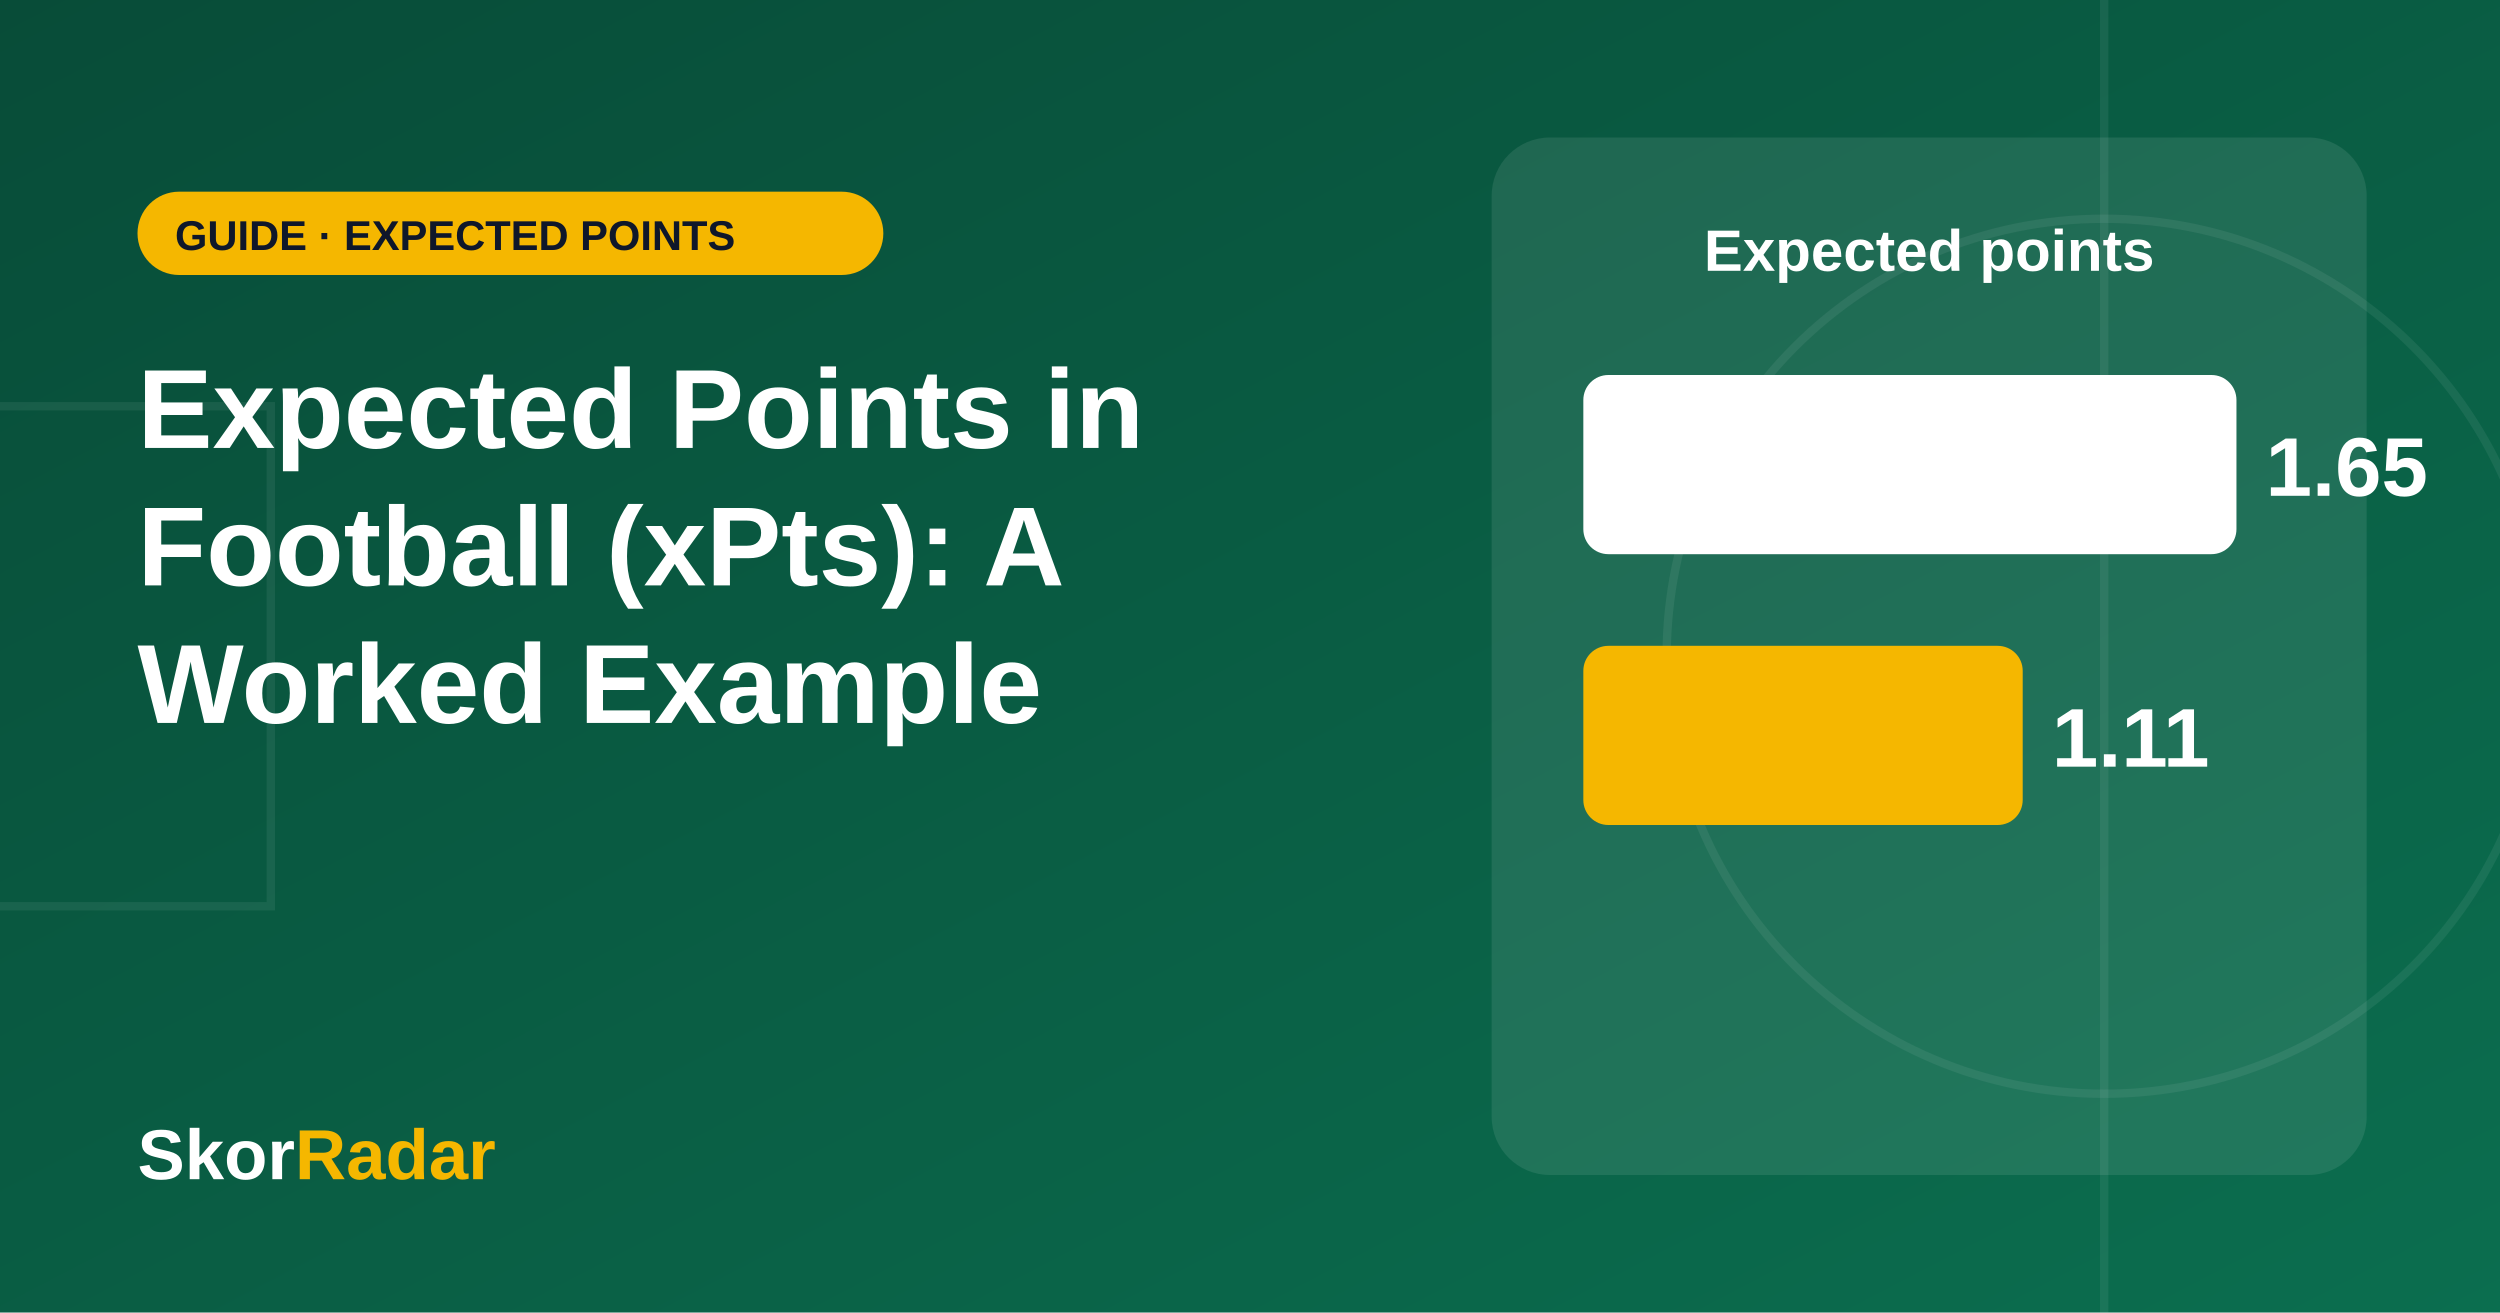
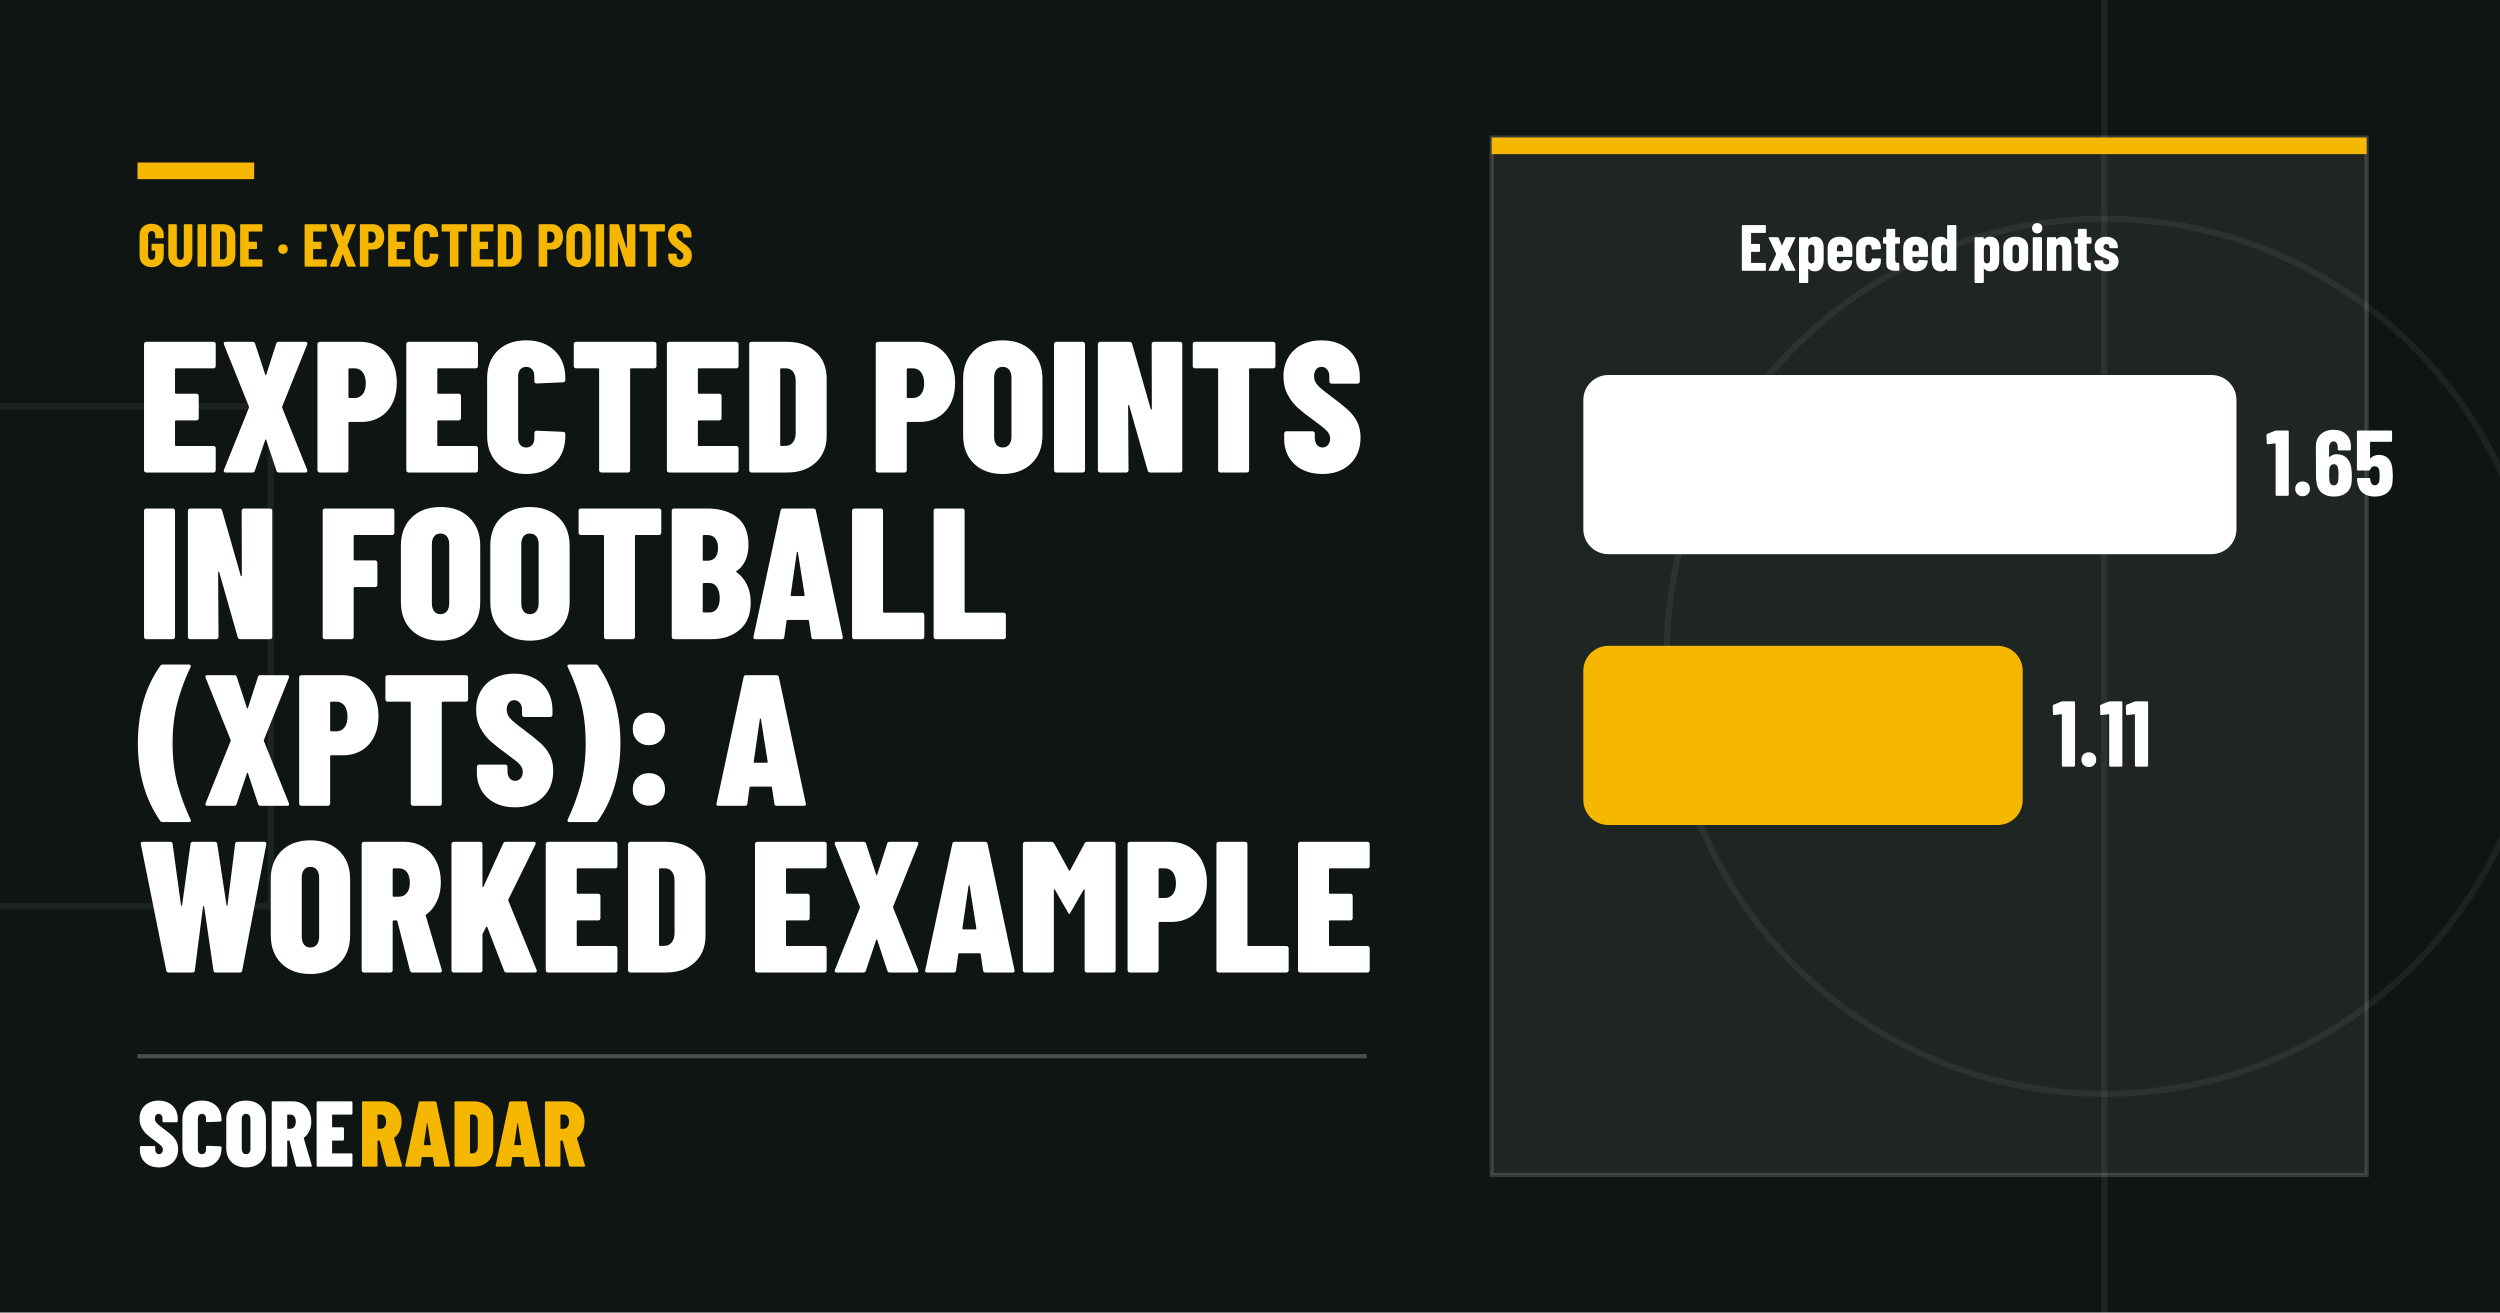
<svg xmlns="http://www.w3.org/2000/svg" viewBox="0 0 1200 630" width="1200" height="630" role="img" aria-label="Expected Points in Football (xPts): A Worked Example">
  <defs>
-     <linearGradient id="bg" x1="0" y1="0" x2="1" y2="1">
-       <stop offset="0" stop-color="#084c38" />
-       <stop offset="1" stop-color="#0b6e4f" />
-     </linearGradient>
+     <path id="g3" d="M278-522Q347-522 382.5-477.5Q418-433 418-355L418-355L418-160Q418-79 382-35.5Q346 8 278 8L278 8Q256 8 232-0.5Q208-9 188-31L188-31Q186-34 184-33Q182-32 182-29L182-29L182 174Q182 179 178.5 182.5Q175 186 170 186L170 186L53 186Q48 186 44.5 182.5Q41 179 41 174L41 174L41-502Q41-507 44.5-510.5Q48-514 53-514L53-514L170-514Q175-514 178.5-510.5Q182-507 182-502L182-502L182-486Q182-484 184-484L184-484Q188-484 192-489L192-489Q226-522 278-522L278-522ZM277-344Q277-370 264-386Q251-402 229-402L229-402Q208-402 195-386Q182-370 182-344L182-344L182-171Q182-145 195-129Q208-113 229-113L229-113Q251-113 264-129Q277-145 277-171L277-171L277-344Z" />
+     <path id="g4" d="M221 8Q132 8 81.5-37Q31-82 31-160L31-160L31-354Q31-430 82-476Q133-522 221-522L221-522Q310-522 361-476Q412-430 412-354L412-354L412-160Q412-82 361.5-37Q311 8 221 8L221 8ZM221-114Q243-114 257-130Q271-146 271-171L271-171L271-344Q271-369 257-385Q243-401 221-401L221-401Q199-401 185.5-385Q172-369 172-344L172-344L172-171Q172-146 185.5-130Q199-114 221-114L221-114Z" />
+     <path id="g5" d="M109-572Q75-572 52.5-594.5Q30-617 30-651L30-651Q30-686 52-708Q74-730 109-730L109-730Q144-730 165.5-708Q187-686 187-651L187-651Q187-617 165-594.5Q143-572 109-572L109-572ZM52 0Q47 0 43.5-3.5Q40-7 40-12L40-12L40-502Q40-507 43.5-510.5Q47-514 52-514L52-514L169-514Q174-514 177.5-510.5Q181-507 181-502L181-502L181-12Q181-7 177.5-3.5Q174 0 169 0L169 0L52 0Z" />
+     <path id="g6" d="M277-522Q345-522 379-477Q413-432 413-351L413-351L413-12Q413-7 409.5-3.5Q406 0 401 0L401 0L284 0Q279 0 275.5-3.5Q272-7 272-12L272-12L272-340Q272-369 260.5-385Q249-401 227-401L227-401Q204-401 191.5-384.5Q179-368 179-338L179-338L179-12Q179-7 175.5-3.5Q172 0 167 0L167 0L50 0Q45 0 41.5-3.5Q38-7 38-12L38-12L38-502Q38-507 41.5-510.5Q45-514 50-514L50-514L167-514Q172-514 175.5-510.5Q179-507 179-502L179-502L179-483Q179-480 181.5-480Q184-480 188-484L188-484Q220-522 277-522L277-522Z" />
+     <path id="g7" d="M272-427Q272-422 268.5-418.5Q265-415 260-415L260-415L204-415Q199-415 199-410L199-410L199-172Q199-143 210-132Q221-121 243-122L243-122L250-122Q255-122 258.5-118.5Q262-115 262-110L262-110L262-12Q262-7 258.5-3.5Q255 0 250 0L250 0L210 0Q137 0 100-24.5Q63-49 63-118L63-118L63-410Q63-415 58-415L58-415L25-415Q20-415 16.5-418.5Q13-422 13-427L13-427L13-502Q13-507 16.5-510.5Q20-514 25-514L25-514L58-514Q63-514 63-519L63-519L63-630Q63-635 66.5-638.5Q70-642 75-642L75-642L187-642Q192-642 195.5-638.5Q199-635 199-630L199-630L199-519Q199-514 204-514L204-514L260-514Q265-514 268.5-510.5Q272-507 272-502L272-502L272-427Z" />
+     <path id="g8" d="M210 7Q125 7 74.5-33.5Q24-74 24-142L24-142L24-149Q24-154 27.5-157.5Q31-161 36-161L36-161L146-161Q151-161 154.5-157.5Q158-154 158-149L158-149L158-146Q158-125 173-111.5Q188-98 210-98L210-98Q230-98 241.5-109.5Q253-121 253-139L253-139Q253-161 234-173.5Q215-186 191.5-194.5Q168-203 159-206L159-206Q104-226 66.5-261.5Q29-297 29-364L29-364Q29-437 77-479Q125-521 205-521L205-521Q288-521 336.5-477Q385-433 385-358L385-358Q385-353 381.5-349.5Q378-346 373-346L373-346L266-346Q261-346 257.5-349.5Q254-353 254-358L254-358L254-366Q254-386 241.5-398.5Q229-411 209-411L209-411Q188-411 176-397.5Q164-384 164-366L164-366Q164-342 184.5-328.5Q205-315 247-299L247-299Q290-283 320.5-266.5Q351-250 373-219.5Q395-189 395-143L395-143Q395-74 344.5-33.5Q294 7 210 7L210 7Z" />
+     <path id="g11" d="M413-277Q417-253 417-218L417-218Q417-196 415-158L415-158Q412-79 361-35.5Q310 8 225 8L225 8Q145 8 95.5-32Q46-72 37-151L37-151Q33-172 33-206L33-206L31-529Q31-611 83.5-659.5Q136-708 223-708L223-708Q304-708 355.5-659Q407-610 407-529L407-529L407-499Q407-494 403.5-490.5Q400-487 395-487L395-487L278-487Q273-487 269.5-490.5Q266-494 266-499L266-499L266-521Q266-548 253-566Q240-584 223-584L223-584Q201-584 187-566.5Q173-549 173-521L173-521L173-420Q173-417 175-416.5Q177-416 179-418L179-418Q212-446 254-446L254-446Q324-446 366.5-400Q409-354 413-277L413-277ZM272-169Q274-217 274-228L274-228Q274-255 270-290L270-290Q267-313 255-326Q243-339 224-339L224-339Q204-339 191.5-325.5Q179-312 176-288L176-288Q173-249 173-228L173-228Q173-204 176-166L176-166Q179-140 191.5-126Q204-112 224-112L224-112Q244-112 256.5-127Q269-142 272-169L272-169Z" />
+     <path id="g13" d="M233 8Q143 8 88.5-43.5Q34-95 34-181L34-181L34-519Q34-605 88.5-656.5Q143-708 233-708L233-708Q323-708 378-656Q433-604 433-518L433-518L433-480Q433-475 429.5-471.5Q426-468 421-468L421-468L304-468Q299-468 295.5-471.5Q292-475 292-480L292-480L292-520Q292-550 276-568.5Q260-587 233-587L233-587Q207-587 191-568.5Q175-550 175-520L175-520L175-180Q175-150 191-131.5Q207-113 233-113L233-113Q260-113 276-131.5Q292-150 292-180L292-180L292-260Q292-265 287-265L287-265L243-265Q238-265 234.5-268.5Q231-272 231-277L231-277L231-366Q231-371 234.5-374.5Q238-378 243-378L243-378L421-378Q426-378 429.5-374.5Q433-371 433-366L433-366L433-181Q433-95 378-43.5Q323 8 233 8L233 8Z" />
+     <path id="g14" d="M240 8Q150 8 95.5-48.5Q41-105 41-199L41-199L41-688Q41-693 44.5-696.5Q48-700 53-700L53-700L170-700Q175-700 178.5-696.5Q182-693 182-688L182-688L182-185Q182-153 198-133Q214-113 240-113L240-113Q266-113 281.5-133Q297-153 297-185L297-185L297-688Q297-693 300.5-696.5Q304-700 309-700L309-700L426-700Q431-700 434.5-696.5Q438-693 438-688L438-688L438-199Q438-105 383.5-48.5Q329 8 240 8L240 8Z" />
+     <path id="g15" d="M56 0Q51 0 47.5-3.5Q44-7 44-12L44-12L44-688Q44-693 47.5-696.5Q51-700 56-700L56-700L173-700Q178-700 181.5-696.5Q185-693 185-688L185-688L185-12Q185-7 181.5-3.5Q178 0 173 0L173 0L56 0Z" />
+     <path id="g16" d="M56 0Q51 0 47.5-3.5Q44-7 44-12L44-12L44-688Q44-693 47.5-696.5Q51-700 56-700L56-700L237-700Q328-700 383-647Q438-594 438-506L438-506L438-194Q438-106 383-53Q328 0 237 0L237 0L56 0ZM185-126Q185-121 190-121L190-121L235-122Q262-123 279-145Q296-167 297-203L297-203L297-497Q297-535 280-557Q263-579 234-579L234-579L190-579Q185-579 185-574L185-574L185-126Z" />
+     <path id="g17" d="M411-591Q411-586 407.5-582.5Q404-579 399-579L399-579L190-579Q185-579 185-574L185-574L185-416Q185-411 190-411L190-411L310-411Q315-411 318.5-407.5Q322-404 322-399L322-399L322-302Q322-297 318.5-293.5Q315-290 310-290L310-290L190-290Q185-290 185-285L185-285L185-126Q185-121 190-121L190-121L399-121Q404-121 407.5-117.5Q411-114 411-109L411-109L411-12Q411-7 407.5-3.5Q404 0 399 0L399 0L56 0Q51 0 47.5-3.5Q44-7 44-12L44-12L44-688Q44-693 47.5-696.5Q51-700 56-700L56-700L399-700Q404-700 407.5-696.5Q411-693 411-688L411-688L411-591Z" />
+     <path id="g18" d="M113-211Q79-211 56.5-233.5Q34-256 34-290L34-290Q34-325 56-347Q78-369 113-369L113-369Q148-369 170-347Q192-325 192-290L192-290Q192-256 169.5-233.5Q147-211 113-211L113-211Z" />
+     <path id="g21" d="M432-700Q437-700 440.5-696.5Q444-693 444-688L444-688L444-591Q444-586 440.5-582.5Q437-579 432-579L432-579L307-579Q302-579 302-574L302-574L302-12Q302-7 298.5-3.5Q295 0 290 0L290 0L173 0Q168 0 164.5-3.5Q161-7 161-12L161-12L161-574Q161-579 156-579L156-579L36-579Q31-579 27.5-582.5Q24-586 24-591L24-591L24-688Q24-693 27.5-696.5Q31-700 36-700L36-700L432-700Z" />
+     <path id="g22" d="M330-688Q330-693 333.5-696.5Q337-700 342-700L342-700L458-700Q463-700 466.5-696.5Q470-693 470-688L470-688L470-12Q470-7 466.5-3.5Q463 0 458 0L458 0L326 0Q316 0 313-10L313-10L189-397Q188-400 185.5-399.5Q183-399 183-396L183-396L184-12Q184-7 180.5-3.5Q177 0 172 0L172 0L56 0Q51 0 47.5-3.5Q44-7 44-12L44-12L44-688Q44-693 47.5-696.5Q51-700 56-700L56-700L187-700Q197-700 200-690L200-690L325-303Q326-300 328.5-300.5Q331-301 331-304L331-304L330-688Z" />
+     <path id="g23" d="M224 8Q166 8 122-15Q78-38 54-79.5Q30-121 30-175L30-175L30-204Q30-209 33.5-212.5Q37-216 42-216L42-216L157-216Q162-216 165.5-212.5Q169-209 169-204L169-204L169-182Q169-151 185-132Q201-113 225-113L225-113Q249-113 265-131Q281-149 281-178L281-178Q281-208 261-229.5Q241-251 183-293L183-293Q133-329 102-357Q71-385 49-426Q27-467 27-521L27-521Q27-606 80-657Q133-708 220-708L220-708Q308-708 361.5-655Q415-602 415-516L415-516L415-492Q415-487 411.5-483.5Q408-480 403-480L403-480L288-480Q283-480 279.5-483.5Q276-487 276-492L276-492L276-519Q276-550 260.5-568.5Q245-587 220-587L220-587Q196-587 181-569.5Q166-552 166-521L166-521Q166-491 185-468Q204-445 260-404L260-404Q322-358 353.5-329.5Q385-301 402.5-266.5Q420-232 420-184L420-184Q420-96 366-44Q312 8 224 8L224 8Z" />
+     <path id="g24" d="M419-570Q419-565 415.5-561.5Q412-558 407-558L407-558L206-558Q201-558 201-553L201-553L201-427Q201-422 206-422L206-422L316-422Q321-422 324.5-418.5Q328-415 328-410L328-410L328-291Q328-286 324.5-282.5Q321-279 316-279L316-279L206-279Q201-279 201-274L201-274L201-147Q201-142 206-142L206-142L407-142Q412-142 415.5-138.5Q419-135 419-130L419-130L419-12Q419-7 415.5-3.5Q412 0 407 0L407 0L47 0Q42 0 38.5-3.5Q35-7 35-12L35-12L35-688Q35-693 38.5-696.5Q42-700 47-700L47-700L407-700Q412-700 415.5-696.5Q419-693 419-688L419-688L419-570Z" />
+     <path id="g25" d="M47 0Q42 0 38.5-3.5Q35-7 35-12L35-12L35-688Q35-693 38.5-696.5Q42-700 47-700L47-700L189-700Q194-700 197.5-696.5Q201-693 201-688L201-688L201-147Q201-142 206-142L206-142L410-142Q415-142 418.5-138.5Q422-135 422-130L422-130L422-12Q422-7 418.5-3.5Q415 0 410 0L410 0L47 0Z" />
+     <path id="g26" d="M239 8Q142 8 84.5-48Q27-104 27-199L27-199L27-501Q27-595 84.5-651.5Q142-708 239-708L239-708Q335-708 393.5-651.5Q452-595 452-501L452-501L452-199Q452-104 393.5-48Q335 8 239 8L239 8ZM239-134Q261-134 273.5-149.5Q286-165 286-192L286-192L286-508Q286-535 273.5-550.5Q261-566 239-566L239-566Q217-566 205-550.5Q193-535 193-508L193-508L193-192Q193-165 205-149.5Q217-134 239-134L239-134Z" />
+     <path id="g27" d="M308 0Q297 0 294-10L294-10L226-275Q225-279 221-279L221-279L206-279Q201-279 201-274L201-274L201-12Q201-7 197.5-3.5Q194 0 189 0L189 0L47 0Q42 0 38.5-3.5Q35-7 35-12L35-12L35-688Q35-693 38.5-696.5Q42-700 47-700L47-700L262-700Q320-700 365-672.5Q410-645 434.5-595.5Q459-546 459-483L459-483Q459-427 438.5-382.5Q418-338 381-311L381-311Q379-310 378-308.5Q377-307 378-305L378-305L464-14L465-10Q465 0 454 0L454 0L308 0ZM206-558Q201-558 201-553L201-553L201-411Q201-406 206-406L206-406L234-406Q261-406 277-426Q293-446 293-481L293-481Q293-518 277-538Q261-558 234-558L234-558L206-558Z" />
+     <path id="g28" d="M338 0Q326 0 325-11L325-11L312-98Q312-103 306-103L306-103L198-103Q192-103 192-98L192-98L180-11Q179 0 167 0L167 0L25 0Q12 0 15-13L15-13L160-689Q162-700 173-700L173-700L336-700Q347-700 349-689L349-689L493-13L494-9Q494 0 483 0L483 0L338 0ZM214-236Q214-231 218-231L218-231L285-231Q289-231 289-236L289-236L253-464Q252-468 250-468Q248-468 247-464L247-464L214-236Z" />
+     <path id="g29" d="M452-700Q457-700 460.5-696.5Q464-693 464-688L464-688L464-570Q464-565 460.5-561.5Q457-558 452-558L452-558L328-558Q323-558 323-553L323-553L323-12Q323-7 319.5-3.5Q316 0 311 0L311 0L169 0Q164 0 160.5-3.5Q157-7 157-12L157-12L157-553Q157-558 152-558L152-558L33-558Q28-558 24.5-561.5Q21-565 21-570L21-570L21-688Q21-693 24.5-696.5Q28-700 33-700L33-700L452-700Z" />
+     <path id="g30" d="M47 0Q42 0 38.5-3.5Q35-7 35-12L35-12L35-688Q35-693 38.5-696.5Q42-700 47-700L47-700L189-700Q194-700 197.5-696.5Q201-693 201-688L201-688L201-12Q201-7 197.5-3.5Q194 0 189 0L189 0L47 0Z" />
+     <path id="g31" d="M323-688Q323-693 326.5-696.5Q330-700 335-700L335-700L475-700Q480-700 483.5-696.5Q487-693 487-688L487-688L487-12Q487-7 483.5-3.5Q480 0 475 0L475 0L316 0Q305 0 302-10L302-10L203-358Q202-361 199.5-361.5Q197-362 197-358L197-358L199-12Q199-7 195.5-3.5Q192 0 187 0L187 0L47 0Q42 0 38.5-3.5Q35-7 35-12L35-12L35-688Q35-693 38.5-696.5Q42-700 47-700L47-700L204-700Q215-700 218-690L218-690L318-340Q319-337 321.5-337Q324-337 324-341L324-341L323-688Z" />
+     <path id="g33" d="M230 8Q169 8 123-15.5Q77-39 51.5-81.5Q26-124 26-178L26-178L26-209Q26-214 29.5-217.5Q33-221 38-221L38-221L178-221Q183-221 186.5-217.5Q190-214 190-209L190-209L190-186Q190-162 201.5-148Q213-134 231-134L231-134Q249-134 260.5-147.5Q272-161 272-182L272-182Q272-205 254-223.5Q236-242 182-281L182-281Q132-317 100-345.5Q68-374 45-416.5Q22-459 22-515L22-515Q22-572 47.5-616Q73-660 119.5-684Q166-708 226-708L226-708Q287-708 333.5-683.5Q380-659 405.5-614.5Q431-570 431-512L431-512L431-488Q431-483 427.5-479.5Q424-476 419-476L419-476L280-476Q275-476 271.5-479.5Q268-483 268-488L268-488L268-516Q268-538 256-552Q244-566 226-566L226-566Q208-566 197-552Q186-538 186-515L186-515Q186-490 203-470Q220-450 272-412L272-412Q335-365 367-336Q399-307 417-271.5Q435-236 435-188L435-188Q435-98 378.5-45Q322 8 230 8L230 8Z" />
+     <path id="g34" d="M419-570Q419-565 415.5-561.5Q412-558 407-558L407-558L206-558Q201-558 201-553L201-553L201-427Q201-422 206-422L206-422L316-422Q321-422 324.5-418.5Q328-415 328-410L328-410L328-291Q328-286 324.5-282.5Q321-279 316-279L316-279L206-279Q201-279 201-274L201-274L201-12Q201-7 197.5-3.5Q194 0 189 0L189 0L47 0Q42 0 38.5-3.5Q35-7 35-12L35-12L35-688Q35-693 38.5-696.5Q42-700 47-700L47-700L407-700Q412-700 415.5-696.5Q419-693 419-688L419-688L419-570Z" />
+     <path id="g35" d="M458-195Q458-101 399-50.5Q340 0 249 0L249 0L47 0Q42 0 38.5-3.5Q35-7 35-12L35-12L35-688Q35-693 38.5-696.5Q42-700 47-700L47-700L223-700Q327-700 386.5-651.5Q446-603 446-506L446-506Q446-410 383-365L383-365Q378-362 382-359L382-359Q458-303 458-195L458-195ZM206-558Q201-558 201-553L201-553L201-425Q201-420 206-420L206-420L225-420Q253-420 268-437.5Q283-455 283-488L283-488Q283-522 268-540Q253-558 225-558L225-558L206-558ZM236-143Q262-143 277-163Q292-183 292-220L292-220Q292-257 277-279Q262-301 237-301L237-301L206-301Q201-301 201-296L201-296L201-148Q201-143 206-143L206-143L236-143Z" />
+     <path id="g36" d="M151-325Q113-325 88.5-349.5Q64-374 64-412L64-412Q64-451 88.5-475Q113-499 151-499L151-499Q189-499 213-475Q237-451 237-412L237-412Q237-374 212.5-349.5Q188-325 151-325L151-325ZM151-1Q113-1 88.5-25.5Q64-50 64-88L64-88Q64-127 88.5-151Q113-175 151-175L151-175Q189-175 213-151Q237-127 237-88L237-88Q237-50 212.5-25.5Q188-1 151-1L151-1Z" />
+     <path id="g38" d="M167 0Q156 0 154-11L154-11L18-687L17-691Q17-700 28-700L28-700L175-700Q187-700 188-689L188-689L233-360Q234-357 236-357Q238-357 239-360L239-360L284-689Q285-700 297-700L297-700L414-700Q426-700 427-689L427-689L477-360Q478-357 480-357Q482-357 482-360L482-360L523-689Q524-700 535-700L535-700L679-700Q692-700 690-687L690-687L561-11Q560 0 548 0L548 0L420 0Q408 0 407-11L407-11L357-353Q356-356 353.5-356Q351-356 351-353L351-353L307-11Q306 0 295 0L295 0L167 0Z" />
+     <path id="g40" d="M47 0Q42 0 38.5-3.5Q35-7 35-12L35-12L35-688Q35-693 38.5-696.5Q42-700 47-700L47-700L189-700Q194-700 197.5-696.5Q201-693 201-688L201-688L201-462Q201-458 203-458Q205-458 207-461L207-461L312-691Q316-700 326-700L326-700L476-700Q483-700 485.5-696.5Q488-693 485-686L485-686L340-392Q339-388 339-386L339-386L491-14Q492-12 492-8L492-8Q492 0 482 0L482 0L331 0Q320 0 317-9L317-9L227-243Q226-246 224-246Q222-246 220-243L220-243L202-207Q201-205 201-201L201-201L201-12Q201-7 197.5-3.5Q194 0 189 0L189 0L47 0Z" />
+     <path id="g41" d="M236 8Q141 8 84-48Q27-104 27-197L27-197L27-504Q27-598 84-653Q141-708 236-708L236-708Q331-708 388.5-653Q446-598 446-504L446-504L446-495Q446-490 442.5-486.5Q439-483 434-483L434-483L292-477Q280-477 280-489L280-489L280-516Q280-539 268-552.5Q256-566 236-566L236-566Q217-566 205-552.5Q193-539 193-516L193-516L193-183Q193-161 205-147.5Q217-134 236-134L236-134Q256-134 268-147.5Q280-161 280-183L280-183L280-212Q280-217 283.5-220.5Q287-224 292-224L292-224L434-218Q439-218 442.5-214.5Q446-211 446-206L446-206L446-197Q446-104 388.5-48Q331 8 236 8L236 8Z" />
+     <path id="g42" d="M47 0Q42 0 38.5-3.5Q35-7 35-12L35-12L35-688Q35-693 38.5-696.5Q42-700 47-700L47-700L238-700Q334-700 392-646Q450-592 450-503L450-503L450-197Q450-108 392-54Q334 0 238 0L238 0L47 0ZM201-147Q201-142 206-142L206-142L234-143Q255-144 269-161.5Q283-179 284-208L284-208L284-492Q284-522 270-540Q256-558 233-558L233-558L206-558Q201-558 201-553L201-553L201-147Z" />
+     <path id="g59" d="M412-280Q416-242 416-218L416-218Q416-185 413-155L413-155Q409-78 358.5-35Q308 8 223 8L223 8Q143 8 94-32Q45-72 35-151L35-151L32-179Q32-191 44-191L44-191L161-191Q173-191 174-179L174-179Q174-173 176-163L176-163Q185-113 223-113L223-113Q243-113 255.5-126.5Q268-140 272-164L272-164Q275-190 275-219L275-219Q275-240 271-270L271-270Q267-293 254.5-305Q242-317 223-317L223-317Q185-317 174-282L174-282Q171-271 161-271L161-271L43-271Q38-271 34.5-274.5Q31-278 31-283L31-283L31-688Q31-693 34.5-696.5Q38-700 43-700L43-700L396-700Q401-700 404.5-696.5Q408-693 408-688L408-688L408-591Q408-586 404.5-582.5Q401-579 396-579L396-579L177-579Q172-579 172-574L172-574L172-406Q172-403 174-402Q176-401 178-404L178-404Q195-421 218-430Q241-439 267-439L267-439Q331-439 369.5-397Q408-355 412-280L412-280Z" />
+     <path id="g60" d="M100-697Q108-700 115-700L115-700L236-700Q241-700 244.5-696.5Q248-693 248-688L248-688L248-12Q248-7 244.5-3.5Q241 0 236 0L236 0L119 0Q114 0 110.5-3.5Q107-7 107-12L107-12L107-558Q107-562 102-562L102-562L25-553L23-553Q12-553 12-564L12-564L9-650Q9-660 18-664L18-664L100-697Z" />
+     <path id="g95" d="M409-225Q409-220 405.5-216.5Q402-213 397-213L397-213L177-213Q172-213 172-208L172-208L172-171Q172-146 185.5-129.5Q199-113 220-113L220-113Q239-113 251-125.5Q263-138 267-157L267-157Q270-167 280-167L280-167L395-161Q400-161 403.5-157.5Q407-154 406-148L406-148Q399-71 352.5-31.5Q306 8 220 8L220 8Q131 8 81-36.5Q31-81 31-160L31-160L31-354Q31-430 81.5-476Q132-522 220-522L220-522Q308-522 358.5-476Q409-430 409-354L409-354L409-225ZM220-401Q199-401 185.5-385Q172-369 172-344L172-344L172-305Q172-300 177-300L177-300L263-300Q268-300 268-305L268-305L268-344Q268-369 254.5-385Q241-401 220-401L220-401Z" />
+     <path id="g96" d="M26 0Q19 0 16.5-3.5Q14-7 17-14L17-14L131-254Q132-257 131-260L131-260L17-500Q15-504 15-506L15-506Q15-514 26-514L26-514L154-514Q164-514 168-505L168-505L217-392Q220-386 223-392L223-392L272-505Q276-514 286-514L286-514L413-514Q420-514 422.5-510.5Q425-507 422-500L422-500L308-260Q307-257 308-254L308-254L422-14Q424-10 424-8L424-8Q424 0 413 0L413 0L286 0Q275 0 272-9L272-9L223-126Q220-134 217-126L217-126L168-9Q165 0 154 0L154 0L26 0Z" />
+     <path id="g97" d="M220 8Q132 8 81.5-37Q31-82 31-160L31-160L31-354Q31-430 81.5-476Q132-522 220-522L220-522Q308-522 358.5-477Q409-432 409-360L409-360L409-342Q409-337 405.5-333.5Q402-330 397-330L397-330L280-325Q268-325 268-337L268-337L268-349Q268-371 254.5-386Q241-401 220-401L220-401Q198-401 185-385Q172-369 172-343L172-343L172-171Q172-145 185-129Q198-113 220-113L220-113Q241-113 254.5-128.5Q268-144 268-165L268-165L268-178Q268-183 271.5-186.5Q275-190 280-190L280-190L397-189Q402-189 405.5-185.5Q409-182 409-177L409-177L409-154Q409-80 358.5-36Q308 8 220 8L220 8Z" />
+     <path id="g98" d="M266-688Q266-693 269.5-696.5Q273-700 278-700L278-700L395-700Q400-700 403.5-696.5Q407-693 407-688L407-688L407-12Q407-7 403.5-3.5Q400 0 395 0L395 0L278 0Q273 0 269.5-3.5Q266-7 266-12L266-12L266-28Q266-31 264-31.5Q262-32 260-30L260-30Q226 8 170 8L170 8Q101 8 66-36.5Q31-81 31-160L31-160L31-354Q31-435 66.5-478.5Q102-522 170-522L170-522Q192-522 216-513.5Q240-505 260-483L260-483Q262-481 264-481.5Q266-482 266-485L266-485L266-688ZM219-113Q237-113 250-125Q263-137 266-157L266-157L266-357Q263-377 250-389Q237-401 219-401L219-401Q198-401 185-385Q172-369 172-344L172-344L172-170Q172-145 185-129Q198-113 219-113L219-113Z" />
+     <path id="g122" d="M236 8Q144 8 89-46Q34-100 34-190L34-190L34-510Q34-600 89-654Q144-708 236-708L236-708Q328-708 383.5-654Q439-600 439-510L439-510L439-190Q439-100 383.5-46Q328 8 236 8L236 8ZM236-113Q264-113 281-132.5Q298-152 298-184L298-184L298-516Q298-548 281-567.5Q264-587 236-587L236-587Q208-587 191.5-567.5Q175-548 175-516L175-516L175-184Q175-152 191.5-132.5Q208-113 236-113L236-113Z" />
+     <path id="g125" d="M361-692Q365-700 376-700L376-700L515-700Q520-700 523.5-696.5Q527-693 527-688L527-688L527-12Q527-7 523.5-3.5Q520 0 515 0L515 0L373 0Q368 0 364.5-3.5Q361-7 361-12L361-12L361-441Q361-445 359-445.5Q357-446 355-443L355-443L285-321Q281-313 279-313L279-313Q277-313 272-321L272-321L202-443Q200-446 198-446Q196-446 196-442L196-442L196-12Q196-7 192.5-3.5Q189 0 184 0L184 0L42 0Q37 0 33.5-3.5Q30-7 30-12L30-12L30-688Q30-693 33.5-696.5Q37-700 42-700L42-700L182-700Q192-700 197-692L197-692L277-547Q280-543 283-547L283-547L361-692Z" />
+     <path id="g134" d="M112 4Q78 4 55.5-18.5Q33-41 33-75L33-75Q33-110 55-132Q77-154 112-154L112-154Q147-154 169-132Q191-110 191-75L191-75Q191-41 168.5-18.5Q146 4 112 4L112 4Z" />
+     <path id="g141" d="M233 8Q143 8 88.5-45.5Q34-99 34-189L34-189L34-513Q34-602 88.5-655Q143-708 233-708L233-708Q324-708 378.5-655Q433-602 433-513L433-513L433-502Q433-497 429.5-493.5Q426-490 421-490L421-490L304-485Q292-485 292-496L292-496L292-522Q292-551 276-569Q260-587 233-587L233-587Q207-587 191-569Q175-551 175-522L175-522L175-177Q175-148 191-130.5Q207-113 233-113L233-113Q260-113 276-130.5Q292-148 292-177L292-177L292-204Q292-209 295.5-212.5Q299-216 304-216L304-216L421-211Q426-211 429.5-207.5Q433-204 433-199L433-199L433-189Q433-99 378-45.5Q323 8 233 8L233 8Z" />
+     <path id="g142" d="M257-701Q312-701 355-674Q398-647 421.5-598.5Q445-550 445-488L445-488Q445-395 395-339Q345-283 264-283L264-283L189-283Q184-283 184-278L184-278L184-12Q184-7 180.5-3.5Q177 0 172 0L172 0L55 0Q50 0 46.5-3.5Q43-7 43-12L43-12L43-689Q43-694 46.5-697.5Q50-701 55-701L55-701L257-701ZM233-393Q265-393 284.5-417.5Q304-442 304-485L304-485Q304-529 284.5-554Q265-579 233-579L233-579L189-579Q184-579 184-574L184-574L184-398Q184-393 189-393L189-393L233-393Z" />
+     <path id="g144" d="M261-700Q319-700 363.5-672.5Q408-645 433-595Q458-545 458-481L458-481Q458-418 434.5-370.5Q411-323 368-297Q325-271 269-271L269-271L204-271Q199-271 199-266L199-266L199-12Q199-7 195.5-3.5Q192 0 187 0L187 0L45 0Q40 0 36.5-3.5Q33-7 33-12L33-12L33-688Q33-693 36.5-696.5Q40-700 45-700L45-700L261-700ZM232-399Q259-399 275.5-419.5Q292-440 292-477L292-477Q292-516 275.5-537Q259-558 232-558L232-558L204-558Q199-558 199-553L199-553L199-404Q199-399 204-399L204-399L232-399Z" />
+     <path id="g146" d="M135 87Q125 87 121 80L121 80Q2-93 2-335L2-335Q2-580 122-750L122-750Q126-757 136-757L136-757L275-757Q282-757 284.5-753Q287-749 284-743L284-743Q242-656 215-557.5Q188-459 188-335L188-335Q188-211 215-113.5Q242-16 284 73L284 73Q286 77 286 79L286 79Q286 87 275 87L275 87L135 87Z" />
+     <path id="g149" d="M208-757Q218-757 222-750L222-750Q341-579 341-336L341-336Q341-90 221 80L221 80Q217 87 207 87L207 87L68 87Q61 87 58.5 83Q56 79 59 73L59 73Q101-16 128-113.5Q155-211 155-335L155-335Q155-460 128.5-557Q102-654 59-743L59-743Q57-747 57-749L57-749Q57-757 68-757L68-757L208-757Z" />
+     <path id="g154" d="M35 0Q28 0 26-4Q24-8 26-14L26-14L162-347Q163-350 162-353L162-353L26-686Q25-688 25-692L25-692Q25-700 35-700L35-700L155-700Q165-700 168-690L168-690L235-498Q236-495 238-495Q240-495 241-498L241-498L308-690Q311-700 321-700L321-700L440-700Q447-700 449-696Q451-692 449-686L449-686L313-353Q312-350 313-347L313-347L449-14Q450-12 450-8L450-8Q450 0 440 0L440 0L321 0Q311 0 308-10L308-10L241-201Q240-204 238-204Q236-204 235-201L235-201L167-10Q164 0 154 0L154 0L35 0Z" />
+     <path id="g155" d="M31 0Q24 0 22-4Q20-8 22-14L22-14L156-347Q157-350 156-353L156-353L22-686Q21-688 21-692L21-692Q21-700 31-700L31-700L176-700Q186-700 189-690L189-690L243-525Q244-521 246-521Q248-521 249-525L249-525L302-690Q305-700 315-700L315-700L459-700Q466-700 468-696Q470-692 468-686L468-686L334-353Q333-350 334-347L334-347L468-14Q469-12 469-8L469-8Q469 0 459 0L459 0L316 0Q306 0 303-10L303-10L249-174Q248-178 246-177.5Q244-177 243-174L243-174L188-10Q185 0 175 0L175 0L31 0Z" />
  </defs>
-   <rect width="1200" height="630" fill="url(#bg)" />
-   <g fill="none" stroke="#fff" stroke-opacity="0.07" stroke-width="4">
+   <rect width="1200" height="630" fill="#0e1512" />
+   <g fill="none" stroke="#fff" stroke-opacity="0.06" stroke-width="3">
    <circle cx="1010" cy="315" r="210" />
    <line x1="1010" y1="0" x2="1010" y2="630" />
    <rect x="-40" y="195" width="170" height="240" />
  </g>
-   <rect x="66" y="92" width="358" height="40" rx="20" fill="#f5b700" />
-   <text x="84" y="120" font-family="Arial, Helvetica, sans-serif" font-size="20" font-weight="700" fill="#0f172a" text-anchor="start">GUIDE · EXPECTED POINTS</text>
-   <text x="66" y="215" font-family="Arial, Helvetica, sans-serif" font-size="54" font-weight="700" fill="#fff" text-anchor="start">Expected Points in</text>
-   <text x="66" y="281" font-family="Arial, Helvetica, sans-serif" font-size="54" font-weight="700" fill="#fff" text-anchor="start">Football (xPts): A</text>
-   <text x="66" y="347" font-family="Arial, Helvetica, sans-serif" font-size="54" font-weight="700" fill="#fff" text-anchor="start">Worked Example</text>
-   <text x="66" y="566" font-family="Arial, Helvetica, sans-serif" font-size="34" font-weight="700" fill="#fff">Skor<tspan fill="#f5b700">Radar</tspan>
-   </text>
-   <rect x="716" y="66" width="420" height="498" rx="28" fill="#fff" fill-opacity="0.09" />
+   <rect x="66" y="78" width="56" height="8" fill="#f5b700" />
+   <g fill="#f5b700" transform="translate(66 128) scale(0.0291)">
+     <use href="#g13" x="0" />
+     <use href="#g14" x="467" />
+     <use href="#g15" x="946" />
+     <use href="#g16" x="1176" />
+     <use href="#g17" x="1649" />
+     <use href="#g18" x="2287" />
+     <use href="#g17" x="2712" />
+     <use href="#g154" x="3150" />
+     <use href="#g142" x="3625" />
+     <use href="#g17" x="4090" />
+     <use href="#g141" x="4528" />
+     <use href="#g21" x="4992" />
+     <use href="#g17" x="5460" />
+     <use href="#g16" x="5898" />
+     <use href="#g142" x="6574" />
+     <use href="#g122" x="7039" />
+     <use href="#g15" x="7512" />
+     <use href="#g22" x="7742" />
+     <use href="#g21" x="8256" />
+     <use href="#g23" x="8724" />
+   </g>
+   <g fill="#fff" transform="translate(66 226.8) scale(0.0896)">
+     <use href="#g24" x="0" />
+     <use href="#g155" x="441" />
+     <use href="#g144" x="931" />
+     <use href="#g24" x="1405" />
+     <use href="#g41" x="1846" />
+     <use href="#g29" x="2316" />
+     <use href="#g24" x="2801" />
+     <use href="#g42" x="3242" />
+     <use href="#g144" x="3922" />
+     <use href="#g26" x="4396" />
+     <use href="#g30" x="4875" />
+     <use href="#g31" x="5110" />
+     <use href="#g29" x="5632" />
+     <use href="#g33" x="6117" />
+   </g>
+   <g fill="#fff" transform="translate(66 306.8) scale(0.0896)">
+     <use href="#g30" x="0" />
+     <use href="#g31" x="235" />
+     <use href="#g34" x="957" />
+     <use href="#g26" x="1384" />
+     <use href="#g26" x="1863" />
+     <use href="#g29" x="2342" />
+     <use href="#g35" x="2827" />
+     <use href="#g28" x="3285" />
+     <use href="#g25" x="3793" />
+     <use href="#g25" x="4230" />
+   </g>
+   <g fill="#fff" transform="translate(66 386.8) scale(0.0896)">
+     <use href="#g146" x="0" />
+     <use href="#g155" x="343" />
+     <use href="#g144" x="833" />
+     <use href="#g29" x="1307" />
+     <use href="#g33" x="1792" />
+     <use href="#g149" x="2246" />
+     <use href="#g36" x="2589" />
+     <use href="#g28" x="3087" />
+   </g>
+   <g fill="#fff" transform="translate(66 466.8) scale(0.0896)">
+     <use href="#g38" x="0" />
+     <use href="#g26" x="687" />
+     <use href="#g27" x="1166" />
+     <use href="#g40" x="1647" />
+     <use href="#g24" x="2152" />
+     <use href="#g42" x="2593" />
+     <use href="#g24" x="3273" />
+     <use href="#g155" x="3714" />
+     <use href="#g28" x="4205" />
+     <use href="#g125" x="4713" />
+     <use href="#g144" x="5271" />
+     <use href="#g25" x="5745" />
+     <use href="#g24" x="6182" />
+   </g>
+   <rect x="66" y="506" width="590" height="2" fill="#fff" fill-opacity="0.25" />
+   <g fill="#fff" transform="translate(66 560) scale(0.0448)">
+     <use href="#g33" x="0" />
+     <use href="#g41" x="454" />
+     <use href="#g26" x="924" />
+     <use href="#g27" x="1403" />
+     <use href="#g24" x="1884" />
+   </g>
+   <g fill="#f5b700" transform="translate(172.2 560) scale(0.0448)">
+     <use href="#g27" x="0" />
+     <use href="#g28" x="483" />
+     <use href="#g42" x="991" />
+     <use href="#g28" x="1452" />
+     <use href="#g27" x="1960" />
+   </g>
+   <rect x="716" y="66" width="420" height="498" fill="#fff" fill-opacity="0.07" stroke="#fff" stroke-opacity="0.16" stroke-width="2" />
+   <rect x="716" y="66" width="420" height="8" fill="#f5b700" />
  <rect x="760" y="180" width="313.5" height="86" rx="12" fill="#fff" />
-   <text x="1087.5" y="238" font-family="Arial, Helvetica, sans-serif" font-size="40" font-weight="700" fill="#fff" text-anchor="start">1.65</text>
+   <g fill="#fff" transform="translate(1087.5 238) scale(0.0448)">
+     <use href="#g60" x="0" />
+     <use href="#g134" x="284" />
+     <use href="#g11" x="507" />
+     <use href="#g59" x="947" />
+   </g>
  <rect x="760" y="310" width="210.9" height="86" rx="12" fill="#f5b700" />
-   <text x="984.9" y="368" font-family="Arial, Helvetica, sans-serif" font-size="40" font-weight="700" fill="#fff" text-anchor="start">1.11</text>
-   <text x="926" y="130" font-family="Arial, Helvetica, sans-serif" font-size="28" font-weight="700" fill="#fff" text-anchor="middle">Expected points</text>
+   <g fill="#fff" transform="translate(984.9 368) scale(0.0448)">
+     <use href="#g60" x="0" />
+     <use href="#g134" x="284" />
+     <use href="#g60" x="507" />
+     <use href="#g60" x="783" />
+   </g>
+   <g fill="#fff" transform="translate(834.7 130) scale(0.0314)">
+     <use href="#g17" x="0" />
+     <use href="#g96" x="438" />
+     <use href="#g3" x="877" />
+     <use href="#g95" x="1325" />
+     <use href="#g97" x="1761" />
+     <use href="#g7" x="2189" />
+     <use href="#g95" x="2480" />
+     <use href="#g98" x="2916" />
+     <use href="#g3" x="3561" />
+     <use href="#g4" x="4009" />
+     <use href="#g5" x="4451" />
+     <use href="#g6" x="4670" />
+     <use href="#g7" x="5117" />
+     <use href="#g8" x="5408" />
+   </g>
</svg>
